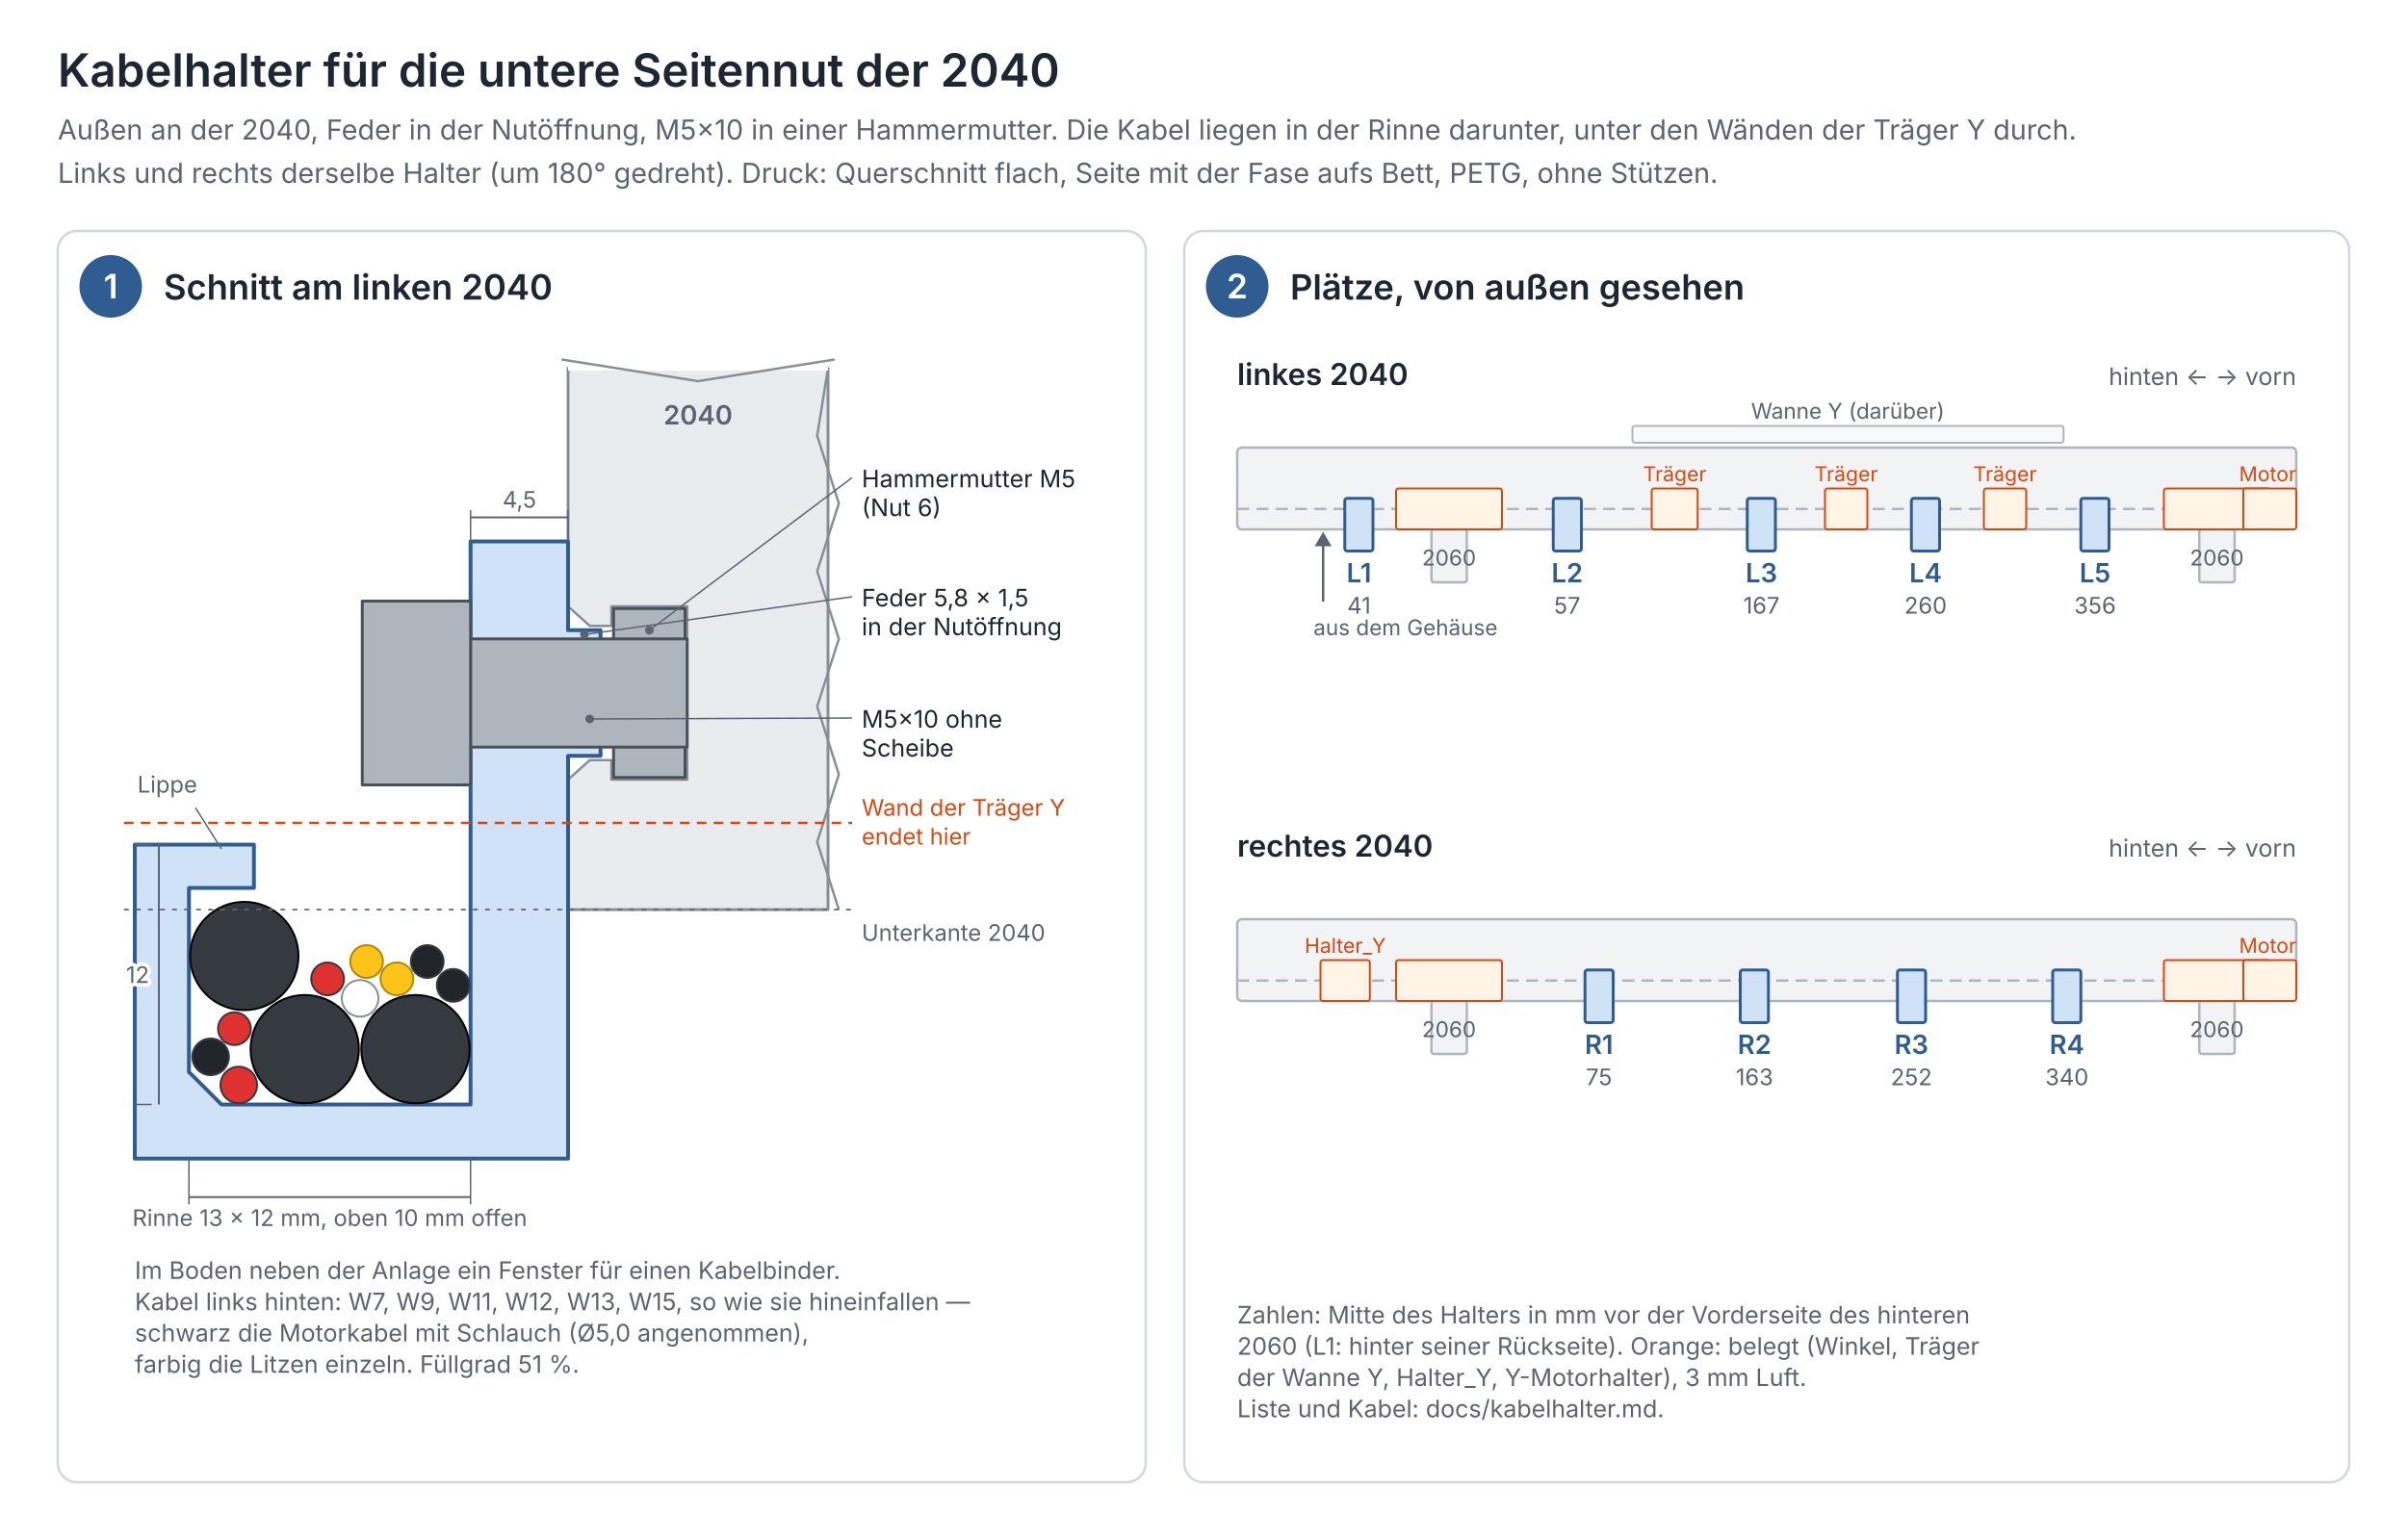
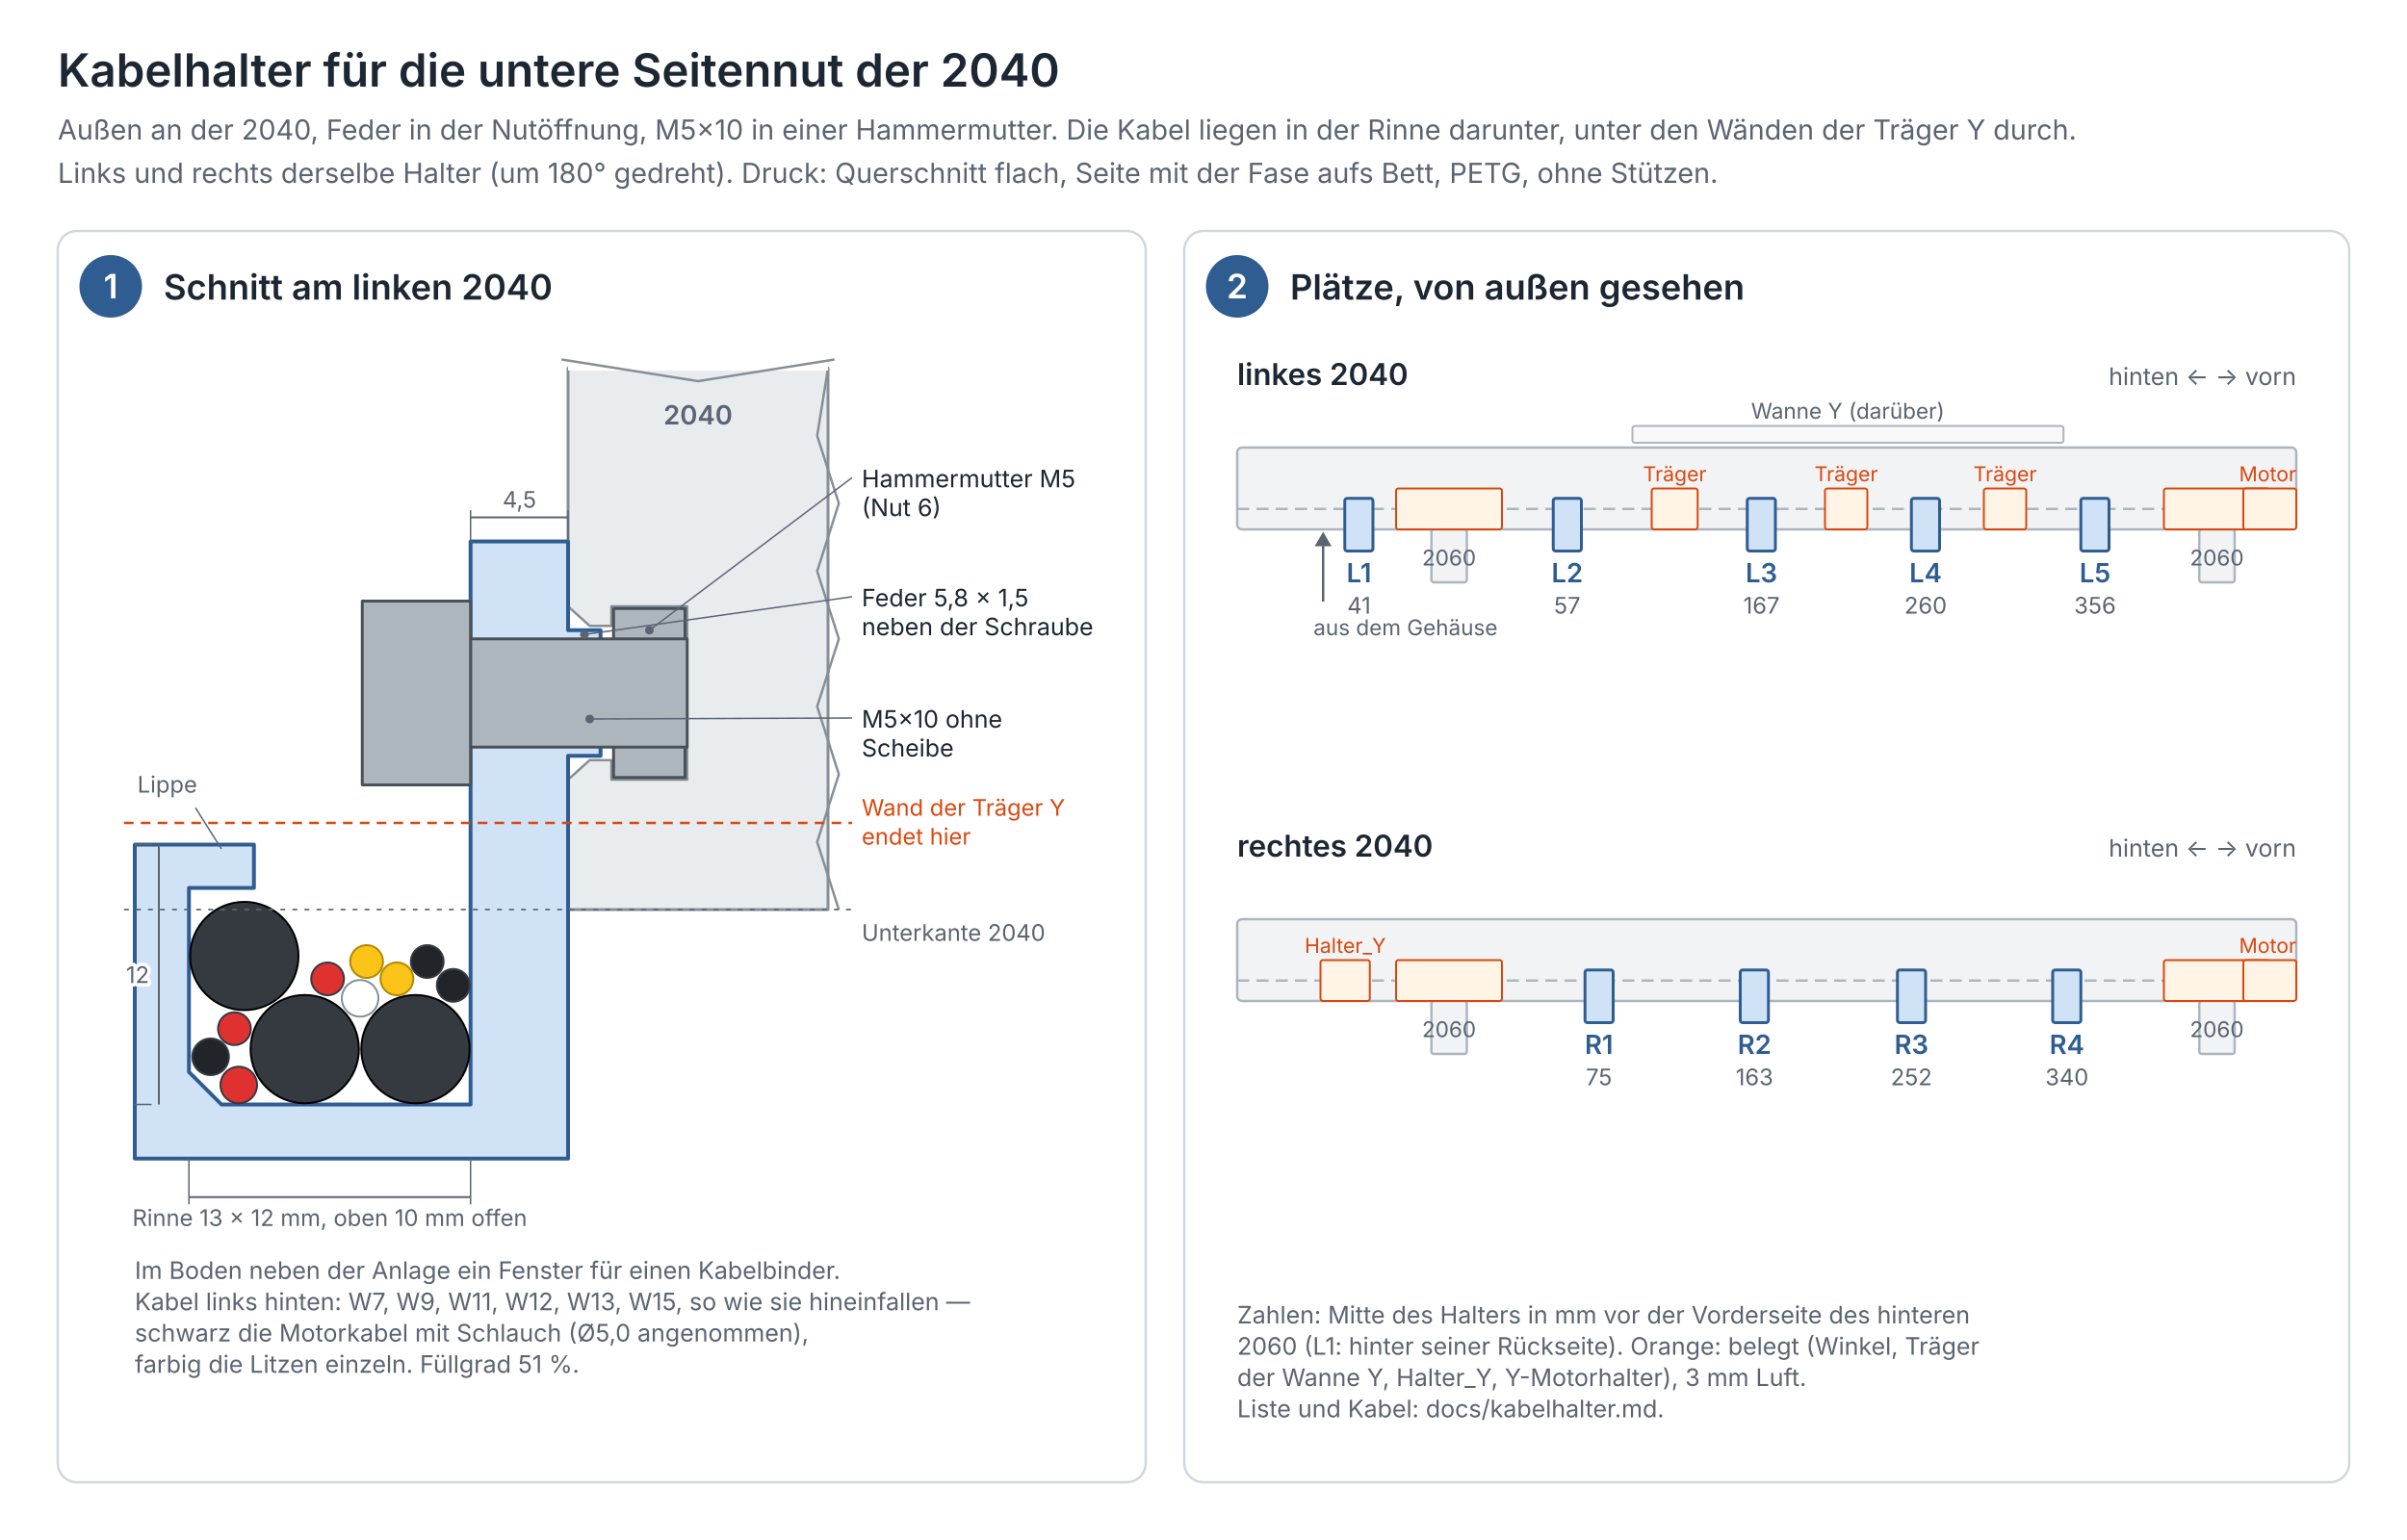
<svg xmlns="http://www.w3.org/2000/svg" width="1000" height="640" viewBox="0 0 1000 640" font-family="Inter, Helvetica, Arial, sans-serif">
  <rect width="1000" height="640" fill="#ffffff" />
  <text x="24.0" y="36.0" font-size="19" fill="#1c2733" text-anchor="start" font-weight="600">Kabelhalter für die untere Seitennut der 2040</text>
  <text x="24.0" y="58.0" font-size="11.5" fill="#5b6472" text-anchor="start">Außen an der 2040, Feder in der Nutöffnung, M5×10 in einer Hammermutter. Die Kabel liegen in der Rinne darunter, unter den Wänden der Träger Y durch.</text>
  <text x="24.0" y="76.0" font-size="11.5" fill="#5b6472" text-anchor="start">Links und rechts derselbe Halter (um 180° gedreht). Druck: Querschnitt flach, Seite mit der Fase aufs Bett, PETG, ohne Stützen.</text>
  <rect x="24.0" y="96.0" width="452.0" height="520.0" rx="8" fill="#ffffff" stroke="#d0d7de" stroke-width="1.0" />
  <circle cx="46.0" cy="119.0" r="13.0" fill="#2f5d92" stroke="none" stroke-width="1.0" />
  <text x="46.0" y="124.0" font-size="14" fill="#ffffff" text-anchor="middle" font-weight="600">1</text>
  <text x="68.0" y="124.5" font-size="14.5" fill="#1c2733" text-anchor="start" font-weight="600">Schnitt am linken 2040</text>
  <g transform="translate(236.0,288.0)">
    <polygon points="0.0,90.0 108.0,90.0 108.0,-135.0 0.0,-135.0" fill="#e9ecef" stroke="#868e96" stroke-width="1.2" stroke-linejoin="round" />
    <polygon points="0.0,-36.0 9.0,-27.9 18.0,-27.9 18.0,-36.0 49.5,-36.0 49.5,36.0 18.0,36.0 18.0,27.9 9.0,27.9 0.0,36.0" fill="#ffffff" stroke="#868e96" stroke-width="1.0" stroke-linejoin="round" />
    <polyline points="108.0,-135.0 103.5,-106.9 112.5,-78.8 103.5,-50.6 112.5,-22.5 103.5,5.6 112.5,33.8 103.5,61.9 112.5,90.0" fill="none" stroke="#868e96" stroke-width="1.0" stroke-linejoin="round" />
    <polyline points="0.0,-135.0 108.0,-135.0" fill="none" stroke="#ffffff" stroke-width="2.0" stroke-linejoin="round" />
    <polyline points="-2.7,-138.6 54.0,-129.6 110.7,-138.6" fill="none" stroke="#868e96" stroke-width="1.0" stroke-linejoin="round" />
    <polygon points="18.9,-35.1 48.6,-35.1 48.6,35.1 18.9,35.1" fill="#adb5bd" stroke="#495057" stroke-width="1.2" stroke-linejoin="round" />
    <polygon points="-0.0,-63.0 -0.0,-26.1 13.5,-26.1 13.5,26.1 -0.0,26.1 -0.0,193.5 -180.0,193.5 -180.0,63.0 -130.5,63.0 -130.5,81.0 -157.5,81.0 -157.5,157.5 -144.0,171.0 -40.5,171.0 -40.5,-63.0" fill="#d0e2f5" stroke="#2f5d92" stroke-width="1.6" stroke-linejoin="round" />
    <polygon points="-40.5,-22.5 49.5,-22.5 49.5,22.5 -40.5,22.5" fill="#adb5bd" stroke="#495057" stroke-width="1.2" stroke-linejoin="round" />
    <polygon points="-40.5,-38.2 -85.5,-38.2 -85.5,38.2 -40.5,38.2" fill="#adb5bd" stroke="#495057" stroke-width="1.2" stroke-linejoin="round" />
    <circle cx="-63.4" cy="148.0" r="22.5" fill="#343a40" stroke="#000000" stroke-width="0.8" />
    <circle cx="-109.4" cy="148.0" r="22.5" fill="#343a40" stroke="#000000" stroke-width="0.8" />
    <circle cx="-134.5" cy="109.3" r="22.5" fill="#343a40" stroke="#000000" stroke-width="0.8" />
    <circle cx="-136.8" cy="162.9" r="7.6" fill="#e03131" stroke="#343a40" stroke-width="0.8" />
    <circle cx="-148.5" cy="151.2" r="7.6" fill="#212529" stroke="#343a40" stroke-width="0.8" />
    <circle cx="-86.4" cy="126.9" r="7.6" fill="#ffffff" stroke="#868e96" stroke-width="0.8" />
    <circle cx="-138.6" cy="139.5" r="6.8" fill="#e03131" stroke="#343a40" stroke-width="0.8" />
    <circle cx="-47.7" cy="121.5" r="6.8" fill="#212529" stroke="#343a40" stroke-width="0.8" />
    <circle cx="-71.1" cy="118.8" r="6.8" fill="#fcc419" stroke="#b08900" stroke-width="0.8" />
    <circle cx="-99.9" cy="118.8" r="6.8" fill="#e03131" stroke="#343a40" stroke-width="0.8" />
    <circle cx="-58.5" cy="111.6" r="6.8" fill="#212529" stroke="#343a40" stroke-width="0.8" />
    <circle cx="-83.7" cy="111.6" r="6.8" fill="#fcc419" stroke="#b08900" stroke-width="0.8" />
    <polyline points="-184.5,54.0 118.0,54.0" fill="none" stroke="#d9480f" stroke-width="1.0" stroke-dasharray="4 3" stroke-linejoin="round" />
    <text x="122.0" y="51.0" font-size="9.5" fill="#d9480f" text-anchor="start">Wand der Träger Y</text>
    <text x="122.0" y="63.0" font-size="9.5" fill="#d9480f" text-anchor="start">endet hier</text>
    <polyline points="-184.5,90.0 118.0,90.0" fill="none" stroke="#5b6472" stroke-width="0.7" stroke-dasharray="2 3" stroke-linejoin="round" />
    <text x="122.0" y="103.0" font-size="9.5" fill="#5b6472" text-anchor="start">Unterkante 2040</text>
    <polyline points="118.0,-89.5 33.8,-26.1" fill="none" stroke="#5b6472" stroke-width="0.6" stroke-linejoin="round" />
    <text x="122.0" y="-85.5" font-size="10" fill="#1c2733" text-anchor="start">Hammermutter M5</text>
    <text x="122.0" y="-73.5" font-size="10" fill="#1c2733" text-anchor="start">(Nut 6)</text>
    <circle cx="33.8" cy="-26.1" r="1.8" fill="#5b6472" stroke="none" stroke-width="1.0" />
    <polyline points="118.0,-40.0 6.8,-24.3" fill="none" stroke="#5b6472" stroke-width="0.6" stroke-linejoin="round" />
    <text x="122.0" y="-36.0" font-size="10" fill="#1c2733" text-anchor="start">Feder 5,8 × 1,5</text>
-     <text x="122.0" y="-24.0" font-size="10" fill="#1c2733" text-anchor="start">in der Nutöffnung</text>
+     <text x="122.0" y="-24.0" font-size="10" fill="#1c2733" text-anchor="start">neben der Schraube</text>
    <circle cx="6.8" cy="-24.3" r="1.8" fill="#5b6472" stroke="none" stroke-width="1.0" />
    <polyline points="118.0,10.4 9.0,10.8" fill="none" stroke="#5b6472" stroke-width="0.6" stroke-linejoin="round" />
    <text x="122.0" y="14.4" font-size="10" fill="#1c2733" text-anchor="start">M5×10 ohne</text>
    <text x="122.0" y="26.4" font-size="10" fill="#1c2733" text-anchor="start">Scheibe</text>
    <circle cx="9.0" cy="10.8" r="1.8" fill="#5b6472" stroke="none" stroke-width="1.0" />
    <text x="54.0" y="-111.6" font-size="11" fill="#5b6472" text-anchor="middle" font-weight="600">2040</text>
    <polyline points="-40.5,193.5 -40.5,212.5" fill="none" stroke="#5b6472" stroke-width="0.6" stroke-linejoin="round" />
    <polyline points="-157.5,193.5 -157.5,212.5" fill="none" stroke="#5b6472" stroke-width="0.6" stroke-linejoin="round" />
    <polyline points="-40.5,209.5 -157.5,209.5" fill="none" stroke="#5b6472" stroke-width="0.8" stroke-linejoin="round" />
    <text x="-99.0" y="221.5" font-size="9.5" fill="#5b6472" text-anchor="middle" stroke="#ffffff" stroke-width="3" stroke-linejoin="round" paint-order="stroke">Rinne 13 × 12 mm, oben 10 mm offen</text>
    <polyline points="-180.0,171.0 -173.0,171.0" fill="none" stroke="#5b6472" stroke-width="0.6" stroke-linejoin="round" />
    <polyline points="-180.0,63.0 -173.0,63.0" fill="none" stroke="#5b6472" stroke-width="0.6" stroke-linejoin="round" />
    <polyline points="-170.0,171.0 -170.0,63.0" fill="none" stroke="#5b6472" stroke-width="0.8" stroke-linejoin="round" />
    <text x="-174.0" y="120.5" font-size="9.5" fill="#5b6472" text-anchor="end" stroke="#ffffff" stroke-width="3" stroke-linejoin="round" paint-order="stroke">12</text>
    <polyline points="0.0,-63.0 0.0,-76.0" fill="none" stroke="#5b6472" stroke-width="0.6" stroke-linejoin="round" />
    <polyline points="-40.5,-63.0 -40.5,-76.0" fill="none" stroke="#5b6472" stroke-width="0.6" stroke-linejoin="round" />
    <polyline points="0.0,-73.0 -40.5,-73.0" fill="none" stroke="#5b6472" stroke-width="0.8" stroke-linejoin="round" />
    <text x="-20.2" y="-77.0" font-size="9.5" fill="#5b6472" text-anchor="middle" stroke="#ffffff" stroke-width="3" stroke-linejoin="round" paint-order="stroke">4,5</text>
    <text x="-166.5" y="41.4" font-size="9.5" fill="#5b6472" text-anchor="middle">Lippe</text>
    <polyline points="-154.8,47.7 -144.0,64.8" fill="none" stroke="#5b6472" stroke-width="0.6" stroke-linejoin="round" />
    <text x="-180.0" y="243.5" font-size="10" fill="#5b6472" text-anchor="start">Im Boden neben der Anlage ein Fenster für einen Kabelbinder.</text>
    <text x="-180.0" y="256.5" font-size="10" fill="#5b6472" text-anchor="start">Kabel links hinten: W7, W9, W11, W12, W13, W15, so wie sie hineinfallen —</text>
    <text x="-180.0" y="269.5" font-size="10" fill="#5b6472" text-anchor="start">schwarz die Motorkabel mit Schlauch (Ø5,0 angenommen),</text>
    <text x="-180.0" y="282.5" font-size="10" fill="#5b6472" text-anchor="start">farbig die Litzen einzeln. Füllgrad 51 %.</text>
  </g>
  <rect x="492.0" y="96.0" width="484.0" height="520.0" rx="8" fill="#ffffff" stroke="#d0d7de" stroke-width="1.0" />
  <circle cx="514.0" cy="119.0" r="13.0" fill="#2f5d92" stroke="none" stroke-width="1.0" />
  <text x="514.0" y="124.0" font-size="14" fill="#ffffff" text-anchor="middle" font-weight="600">2</text>
  <text x="536.0" y="124.5" font-size="14.5" fill="#1c2733" text-anchor="start" font-weight="600">Plätze, von außen gesehen</text>
  <text x="514.0" y="160.0" font-size="12.5" fill="#1c2733" text-anchor="start" font-weight="600">linkes 2040</text>
  <text x="954.0" y="160.0" font-size="10" fill="#5b6472" text-anchor="end">hinten ← → vorn</text>
  <g transform="translate(514.0,186.0)">
    <rect x="0.0" y="0.0" width="440.0" height="34.0" rx="2" fill="#f1f3f5" stroke="#adb5bd" stroke-width="1.0" />
    <polyline points="0.0,25.5 440.0,25.5" fill="none" stroke="#adb5bd" stroke-width="1.0" stroke-dasharray="5 3" stroke-linejoin="round" />
    <rect x="80.7" y="34.0" width="14.7" height="22.0" rx="1" fill="#f1f3f5" stroke="#adb5bd" stroke-width="1.0" />
    <text x="88.0" y="49.0" font-size="9" fill="#5b6472" text-anchor="middle">2060</text>
    <rect x="399.7" y="34.0" width="14.7" height="22.0" rx="1" fill="#f1f3f5" stroke="#adb5bd" stroke-width="1.0" />
    <text x="407.0" y="49.0" font-size="9" fill="#5b6472" text-anchor="middle">2060</text>
    <rect x="164.2" y="-9.0" width="179.1" height="7.0" rx="1" fill="#f8f9fa" stroke="#adb5bd" stroke-width="0.8" />
    <text x="253.7" y="-12.0" font-size="9" fill="#5b6472" text-anchor="middle">Wanne Y (darüber)</text>
    <rect x="172.2" y="17.0" width="19.1" height="17.0" rx="1" fill="#fff4e6" stroke="#d9480f" stroke-width="0.8" />
    <rect x="244.2" y="17.0" width="17.6" height="17.0" rx="1" fill="#fff4e6" stroke="#d9480f" stroke-width="0.8" />
    <rect x="310.2" y="17.0" width="17.6" height="17.0" rx="1" fill="#fff4e6" stroke="#d9480f" stroke-width="0.8" />
    <rect x="66.0" y="17.0" width="44.0" height="17.0" rx="1" fill="#fff4e6" stroke="#d9480f" stroke-width="0.8" />
    <rect x="385.0" y="17.0" width="44.0" height="17.0" rx="1" fill="#fff4e6" stroke="#d9480f" stroke-width="0.8" />
    <rect x="418.0" y="17.0" width="22.0" height="17.0" rx="1" fill="#fff4e6" stroke="#d9480f" stroke-width="0.8" />
    <text x="181.8" y="14.0" font-size="8.5" fill="#d9480f" text-anchor="middle">Träger</text>
    <text x="253.0" y="14.0" font-size="8.5" fill="#d9480f" text-anchor="middle">Träger</text>
    <text x="319.0" y="14.0" font-size="8.5" fill="#d9480f" text-anchor="middle">Träger</text>
    <text x="440.0" y="14.0" font-size="8.5" fill="#d9480f" text-anchor="end">Motor</text>
    <polyline points="35.7,64.0 35.7,36.0" fill="none" stroke="#5b6472" stroke-width="1.0" stroke-linejoin="round" />
    <text x="31.7" y="78.0" font-size="9" fill="#5b6472" text-anchor="start">aus dem Gehäuse</text>
    <polygon points="32.2,41.0 39.2,41.0 35.7,35.0" fill="#5b6472" />
    <rect x="44.7" y="21.1" width="11.7" height="21.9" rx="1" fill="#d0e2f5" stroke="#2f5d92" stroke-width="1.2" />
    <text x="50.6" y="56.0" font-size="11" fill="#2f5d92" text-anchor="middle" font-weight="600">L1</text>
    <text x="50.6" y="69.0" font-size="9.5" fill="#5b6472" text-anchor="middle">41</text>
    <rect x="131.3" y="21.1" width="11.7" height="21.9" rx="1" fill="#d0e2f5" stroke="#2f5d92" stroke-width="1.2" />
    <text x="137.1" y="56.0" font-size="11" fill="#2f5d92" text-anchor="middle" font-weight="600">L2</text>
    <text x="137.1" y="69.0" font-size="9.5" fill="#5b6472" text-anchor="middle">57</text>
    <rect x="211.9" y="21.1" width="11.7" height="21.9" rx="1" fill="#d0e2f5" stroke="#2f5d92" stroke-width="1.2" />
    <text x="217.8" y="56.0" font-size="11" fill="#2f5d92" text-anchor="middle" font-weight="600">L3</text>
    <text x="217.8" y="69.0" font-size="9.5" fill="#5b6472" text-anchor="middle">167</text>
    <rect x="280.1" y="21.1" width="11.7" height="21.9" rx="1" fill="#d0e2f5" stroke="#2f5d92" stroke-width="1.2" />
    <text x="286.0" y="56.0" font-size="11" fill="#2f5d92" text-anchor="middle" font-weight="600">L4</text>
    <text x="286.0" y="69.0" font-size="9.5" fill="#5b6472" text-anchor="middle">260</text>
    <rect x="350.5" y="21.1" width="11.7" height="21.9" rx="1" fill="#d0e2f5" stroke="#2f5d92" stroke-width="1.2" />
    <text x="356.4" y="56.0" font-size="11" fill="#2f5d92" text-anchor="middle" font-weight="600">L5</text>
    <text x="356.4" y="69.0" font-size="9.5" fill="#5b6472" text-anchor="middle">356</text>
  </g>
  <text x="514.0" y="356.0" font-size="12.5" fill="#1c2733" text-anchor="start" font-weight="600">rechtes 2040</text>
  <text x="954.0" y="356.0" font-size="10" fill="#5b6472" text-anchor="end">hinten ← → vorn</text>
  <g transform="translate(514.0,382.0)">
    <rect x="0.0" y="0.0" width="440.0" height="34.0" rx="2" fill="#f1f3f5" stroke="#adb5bd" stroke-width="1.0" />
    <polyline points="0.0,25.5 440.0,25.5" fill="none" stroke="#adb5bd" stroke-width="1.0" stroke-dasharray="5 3" stroke-linejoin="round" />
    <rect x="80.7" y="34.0" width="14.7" height="22.0" rx="1" fill="#f1f3f5" stroke="#adb5bd" stroke-width="1.0" />
    <text x="88.0" y="49.0" font-size="9" fill="#5b6472" text-anchor="middle">2060</text>
    <rect x="399.7" y="34.0" width="14.7" height="22.0" rx="1" fill="#f1f3f5" stroke="#adb5bd" stroke-width="1.0" />
    <text x="407.0" y="49.0" font-size="9" fill="#5b6472" text-anchor="middle">2060</text>
    <rect x="66.0" y="17.0" width="44.0" height="17.0" rx="1" fill="#fff4e6" stroke="#d9480f" stroke-width="0.8" />
    <rect x="385.0" y="17.0" width="44.0" height="17.0" rx="1" fill="#fff4e6" stroke="#d9480f" stroke-width="0.8" />
    <rect x="34.6" y="17.0" width="20.5" height="17.0" rx="1" fill="#fff4e6" stroke="#d9480f" stroke-width="0.8" />
    <rect x="418.0" y="17.0" width="22.0" height="17.0" rx="1" fill="#fff4e6" stroke="#d9480f" stroke-width="0.8" />
    <text x="44.9" y="14.0" font-size="8.5" fill="#d9480f" text-anchor="middle">Halter_Y</text>
    <text x="440.0" y="14.0" font-size="8.5" fill="#d9480f" text-anchor="end">Motor</text>
    <rect x="144.5" y="21.1" width="11.7" height="21.9" rx="1" fill="#d0e2f5" stroke="#2f5d92" stroke-width="1.2" />
    <text x="150.3" y="56.0" font-size="11" fill="#2f5d92" text-anchor="middle" font-weight="600">R1</text>
    <text x="150.3" y="69.0" font-size="9.5" fill="#5b6472" text-anchor="middle">75</text>
    <rect x="209.0" y="21.1" width="11.7" height="21.9" rx="1" fill="#d0e2f5" stroke="#2f5d92" stroke-width="1.2" />
    <text x="214.9" y="56.0" font-size="11" fill="#2f5d92" text-anchor="middle" font-weight="600">R2</text>
    <text x="214.9" y="69.0" font-size="9.5" fill="#5b6472" text-anchor="middle">163</text>
    <rect x="274.3" y="21.1" width="11.7" height="21.9" rx="1" fill="#d0e2f5" stroke="#2f5d92" stroke-width="1.2" />
    <text x="280.1" y="56.0" font-size="11" fill="#2f5d92" text-anchor="middle" font-weight="600">R3</text>
    <text x="280.1" y="69.0" font-size="9.5" fill="#5b6472" text-anchor="middle">252</text>
    <rect x="338.8" y="21.1" width="11.7" height="21.9" rx="1" fill="#d0e2f5" stroke="#2f5d92" stroke-width="1.2" />
    <text x="344.7" y="56.0" font-size="11" fill="#2f5d92" text-anchor="middle" font-weight="600">R4</text>
    <text x="344.7" y="69.0" font-size="9.5" fill="#5b6472" text-anchor="middle">340</text>
  </g>
  <text x="514.0" y="550.0" font-size="10" fill="#5b6472" text-anchor="start">Zahlen: Mitte des Halters in mm vor der Vorderseite des hinteren</text>
  <text x="514.0" y="563.0" font-size="10" fill="#5b6472" text-anchor="start">2060 (L1: hinter seiner Rückseite). Orange: belegt (Winkel, Träger</text>
  <text x="514.0" y="576.0" font-size="10" fill="#5b6472" text-anchor="start">der Wanne Y, Halter_Y, Y-Motorhalter), 3 mm Luft.</text>
  <text x="514.0" y="589.0" font-size="10" fill="#5b6472" text-anchor="start">Liste und Kabel: docs/kabelhalter.md.</text>
</svg>
